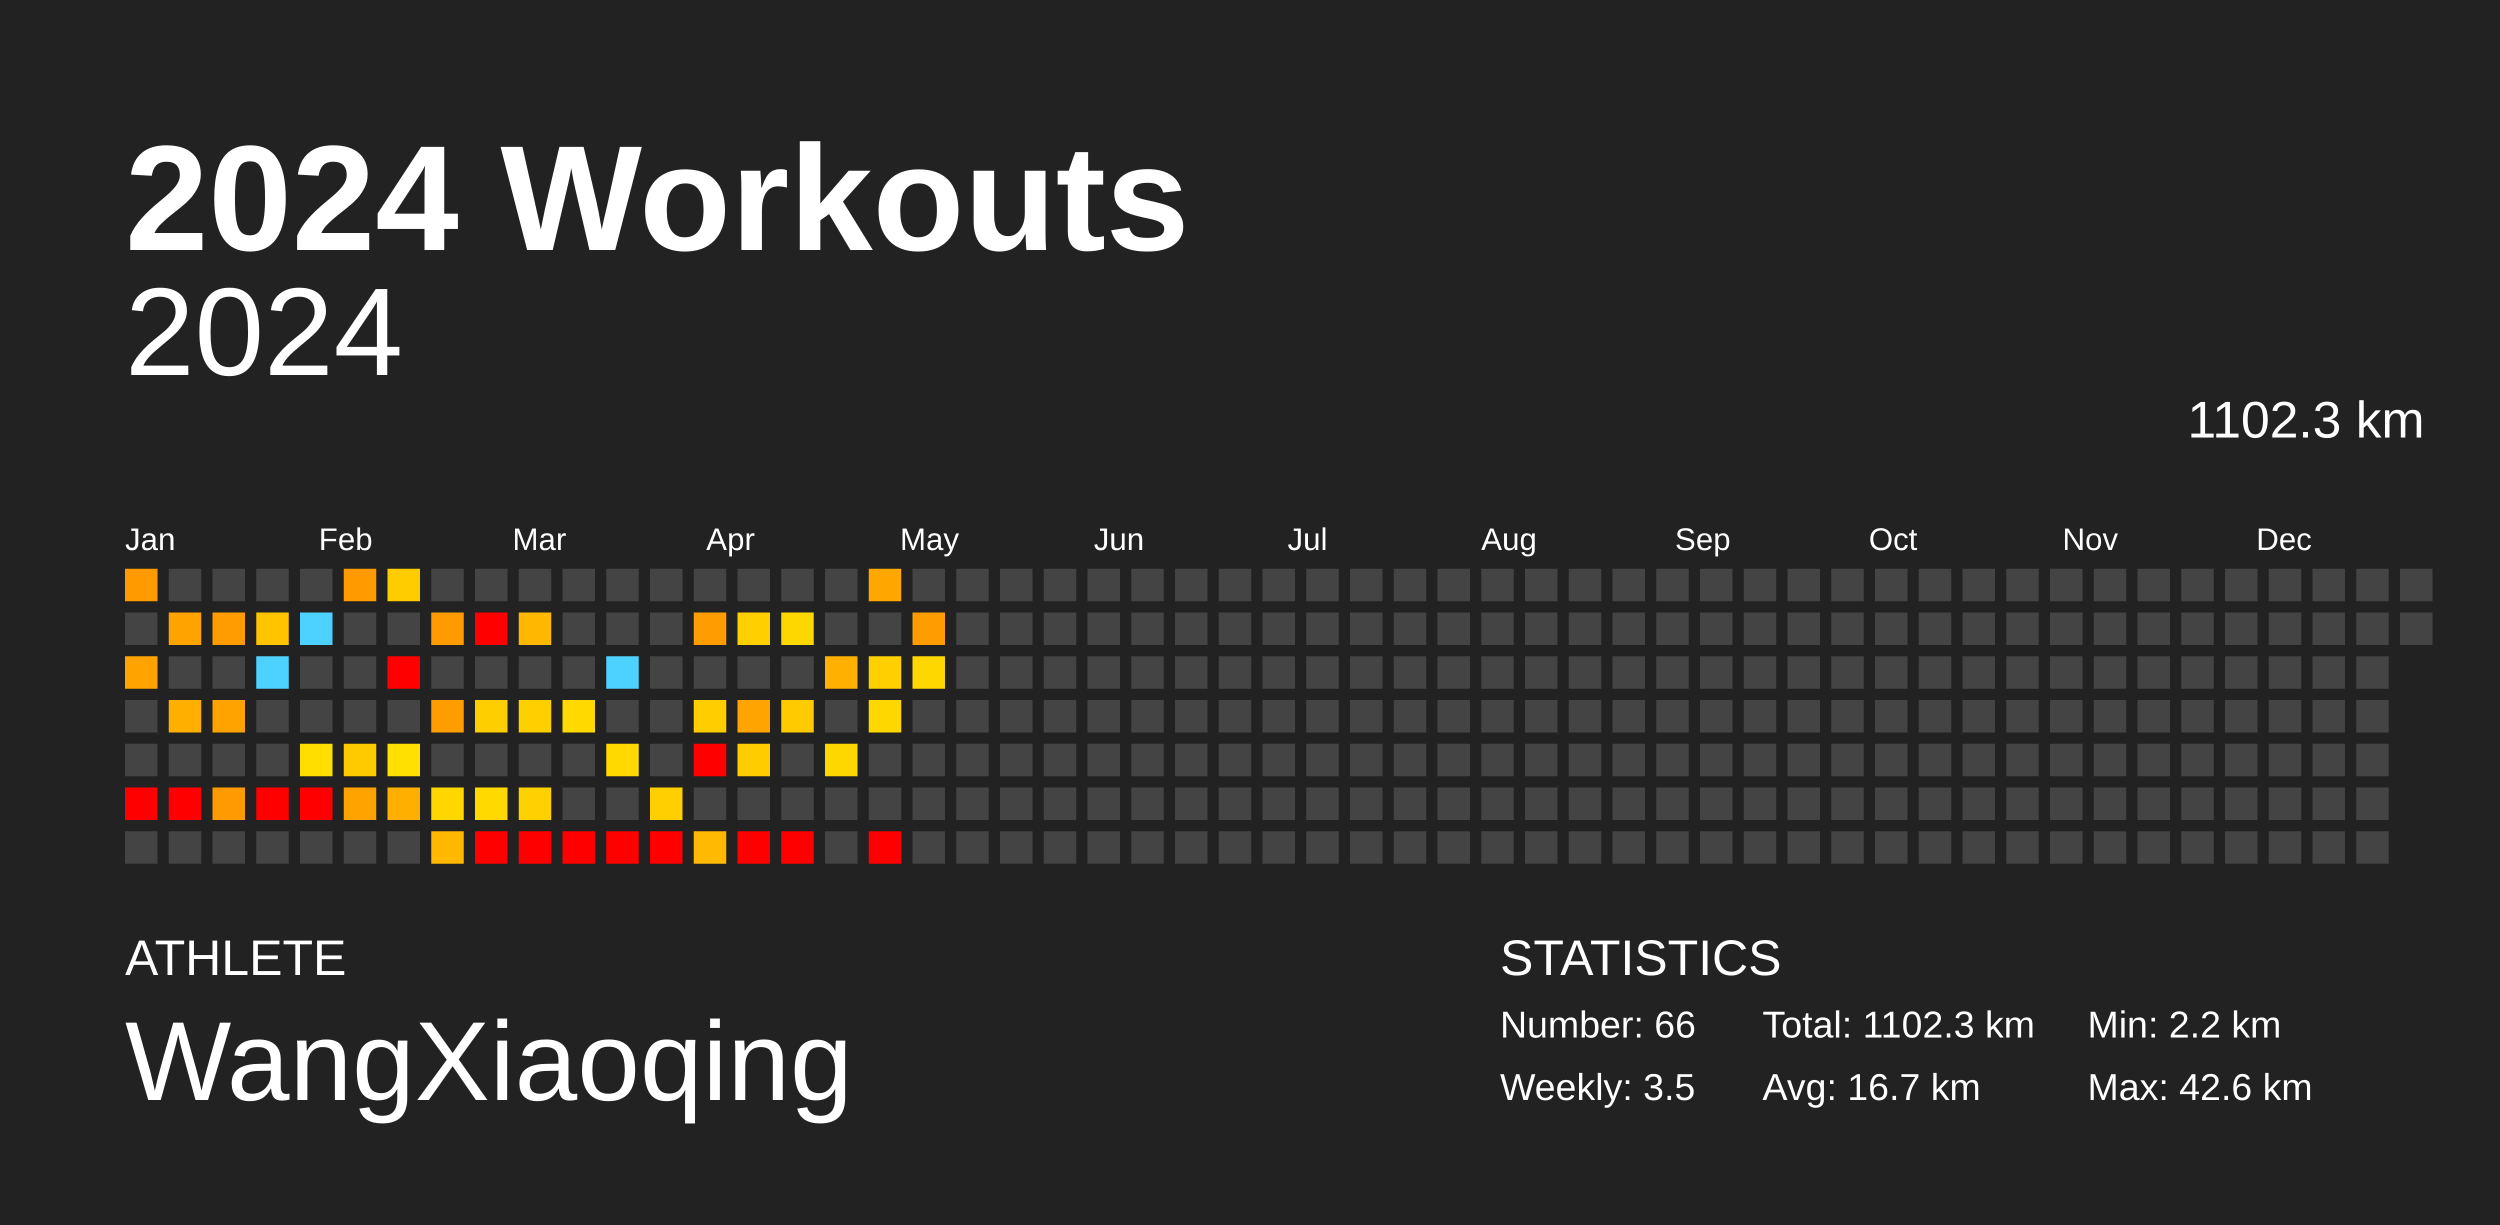
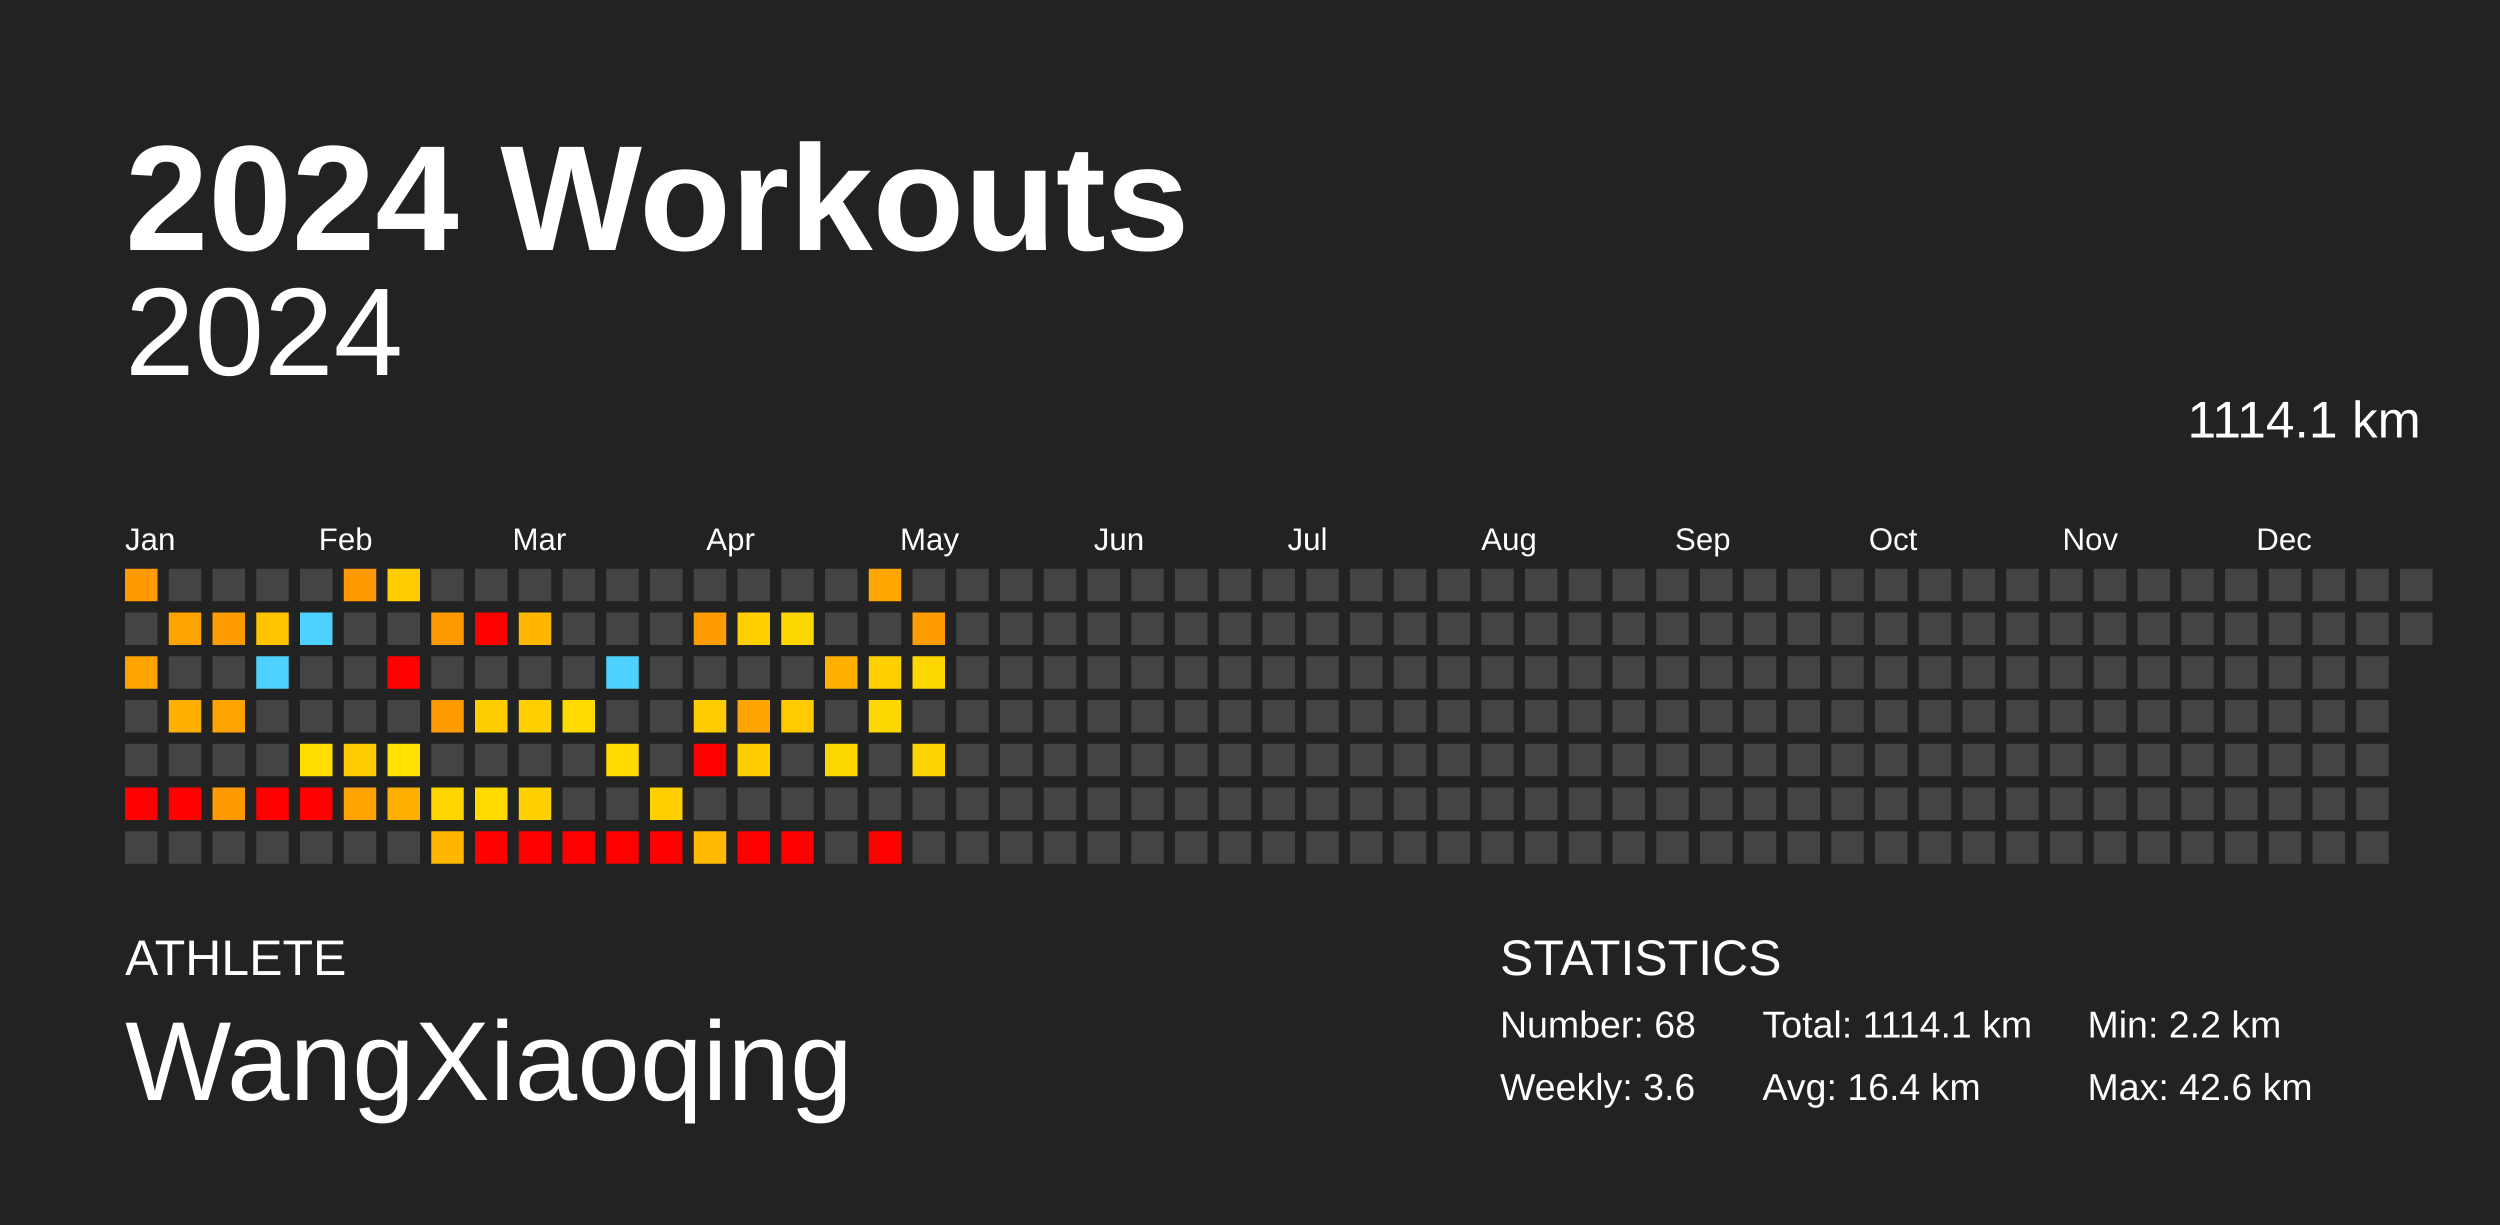
<svg xmlns="http://www.w3.org/2000/svg" baseProfile="full" height="98mm" version="1.1" viewBox="0,0,200,98" width="200mm">
  <defs />
  <rect fill="#222222" height="98" width="200" x="0" y="0" />
  <text fill="#FFFFFF" style="font-size:12px; font-family:Arial; font-weight:bold;" x="10" y="20">2024 Workouts</text>
  <text fill="#FFFFFF" style="font-size:4px; font-family:Arial" x="10" y="78">ATHLETE</text>
  <text fill="#FFFFFF" style="font-size:9px; font-family:Arial" x="10" y="88">WangXiaoqing</text>
  <text fill="#FFFFFF" style="font-size:4px; font-family:Arial" x="120" y="78">STATISTICS</text>
-   <text fill="#FFFFFF" style="font-size:3px; font-family:Arial" x="120" y="83">Number: 66</text>
-   <text fill="#FFFFFF" style="font-size:3px; font-family:Arial" x="120" y="88">Weekly: 3.5</text>
-   <text fill="#FFFFFF" style="font-size:3px; font-family:Arial" x="141" y="83">Total: 1102.3 km</text>
-   <text fill="#FFFFFF" style="font-size:3px; font-family:Arial" x="141" y="88">Avg: 16.7 km</text>
+   <text fill="#FFFFFF" style="font-size:3px; font-family:Arial" x="120" y="83">Number: 68</text>
+   <text fill="#FFFFFF" style="font-size:3px; font-family:Arial" x="120" y="88">Weekly: 3.6</text>
+   <text fill="#FFFFFF" style="font-size:3px; font-family:Arial" x="141" y="83">Total: 1114.1 km</text>
+   <text fill="#FFFFFF" style="font-size:3px; font-family:Arial" x="141" y="88">Avg: 16.4 km</text>
  <text fill="#FFFFFF" style="font-size:3px; font-family:Arial" x="167" y="83">Min: 2.2 km</text>
  <text fill="#FFFFFF" style="font-size:3px; font-family:Arial" x="167" y="88">Max: 42.6 km</text>
  <text alignment-baseline="hanging" fill="#FFFFFF" style="font-size:10.0px; font-family:Arial;" x="10" y="30">2024</text>
-   <text alignment-baseline="hanging" fill="#FFFFFF" style="font-size:4.125px; font-family:Arial;" x="175" y="35">1102.3 km</text>
+   <text alignment-baseline="hanging" fill="#FFFFFF" style="font-size:4.125px; font-family:Arial;" x="175" y="35">1114.1 km</text>
  <text fill="#FFFFFF" style="font-size:2.5px; font-family:Arial" x="10.0" y="44">Jan</text>
  <text fill="#FFFFFF" style="font-size:2.5px; font-family:Arial" x="25.5" y="44">Feb</text>
  <text fill="#FFFFFF" style="font-size:2.5px; font-family:Arial" x="41.0" y="44">Mar</text>
  <text fill="#FFFFFF" style="font-size:2.5px; font-family:Arial" x="56.5" y="44">Apr</text>
  <text fill="#FFFFFF" style="font-size:2.5px; font-family:Arial" x="72.0" y="44">May</text>
  <text fill="#FFFFFF" style="font-size:2.5px; font-family:Arial" x="87.5" y="44">Jun</text>
  <text fill="#FFFFFF" style="font-size:2.5px; font-family:Arial" x="103.0" y="44">Jul</text>
  <text fill="#FFFFFF" style="font-size:2.5px; font-family:Arial" x="118.5" y="44">Aug</text>
  <text fill="#FFFFFF" style="font-size:2.5px; font-family:Arial" x="134.0" y="44">Sep</text>
  <text fill="#FFFFFF" style="font-size:2.5px; font-family:Arial" x="149.5" y="44">Oct</text>
  <text fill="#FFFFFF" style="font-size:2.5px; font-family:Arial" x="165.0" y="44">Nov</text>
  <text fill="#FFFFFF" style="font-size:2.5px; font-family:Arial" x="180.5" y="44">Dec</text>
  <rect fill="#ff9b00" height="2.6" width="2.6" x="10.0" y="45.5" />
  <rect fill="#444444" height="2.6" width="2.6" x="10.0" y="49.0" />
  <rect fill="#ffa300" height="2.6" width="2.6" x="10.0" y="52.5" />
  <rect fill="#444444" height="2.6" width="2.6" x="10.0" y="56.0" />
  <rect fill="#444444" height="2.6" width="2.6" x="10.0" y="59.5" />
  <rect fill="red" height="2.6" width="2.6" x="10.0" y="63.0" />
  <rect fill="#444444" height="2.6" width="2.6" x="10.0" y="66.5" />
  <rect fill="#444444" height="2.6" width="2.6" x="13.5" y="45.5" />
  <rect fill="#ffa300" height="2.6" width="2.6" x="13.5" y="49.0" />
  <rect fill="#444444" height="2.6" width="2.6" x="13.5" y="52.5" />
  <rect fill="#ffaf00" height="2.6" width="2.6" x="13.5" y="56.0" />
  <rect fill="#444444" height="2.6" width="2.6" x="13.5" y="59.5" />
  <rect fill="red" height="2.6" width="2.6" x="13.5" y="63.0" />
  <rect fill="#444444" height="2.6" width="2.6" x="13.5" y="66.5" />
  <rect fill="#444444" height="2.6" width="2.6" x="17.0" y="45.5" />
  <rect fill="#ff9c00" height="2.6" width="2.6" x="17.0" y="49.0" />
  <rect fill="#444444" height="2.6" width="2.6" x="17.0" y="52.5" />
  <rect fill="#ffa300" height="2.6" width="2.6" x="17.0" y="56.0" />
  <rect fill="#444444" height="2.6" width="2.6" x="17.0" y="59.5" />
  <rect fill="#ff9b00" height="2.6" width="2.6" x="17.0" y="63.0" />
  <rect fill="#444444" height="2.6" width="2.6" x="17.0" y="66.5" />
  <rect fill="#444444" height="2.6" width="2.6" x="20.5" y="45.5" />
  <rect fill="#ffc300" height="2.6" width="2.6" x="20.5" y="49.0" />
  <rect fill="#4dd2ff" height="2.6" width="2.6" x="20.5" y="52.5" />
  <rect fill="#444444" height="2.6" width="2.6" x="20.5" y="56.0" />
  <rect fill="#444444" height="2.6" width="2.6" x="20.5" y="59.5" />
  <rect fill="red" height="2.6" width="2.6" x="20.5" y="63.0" />
  <rect fill="#444444" height="2.6" width="2.6" x="20.5" y="66.5" />
  <rect fill="#444444" height="2.6" width="2.6" x="24.0" y="45.5" />
  <rect fill="#4dd2ff" height="2.6" width="2.6" x="24.0" y="49.0" />
  <rect fill="#444444" height="2.6" width="2.6" x="24.0" y="52.5" />
  <rect fill="#444444" height="2.6" width="2.6" x="24.0" y="56.0" />
  <rect fill="#ffde00" height="2.6" width="2.6" x="24.0" y="59.5" />
  <rect fill="red" height="2.6" width="2.6" x="24.0" y="63.0" />
  <rect fill="#444444" height="2.6" width="2.6" x="24.0" y="66.5" />
  <rect fill="#ff9b00" height="2.6" width="2.6" x="27.5" y="45.5" />
  <rect fill="#444444" height="2.6" width="2.6" x="27.5" y="49.0" />
  <rect fill="#444444" height="2.6" width="2.6" x="27.5" y="52.5" />
  <rect fill="#444444" height="2.6" width="2.6" x="27.5" y="56.0" />
  <rect fill="#ffcb00" height="2.6" width="2.6" x="27.5" y="59.5" />
  <rect fill="#ffa300" height="2.6" width="2.6" x="27.5" y="63.0" />
  <rect fill="#444444" height="2.6" width="2.6" x="27.5" y="66.5" />
  <rect fill="#ffcc00" height="2.6" width="2.6" x="31.0" y="45.5" />
  <rect fill="#444444" height="2.6" width="2.6" x="31.0" y="49.0" />
  <rect fill="red" height="2.6" width="2.6" x="31.0" y="52.5" />
  <rect fill="#444444" height="2.6" width="2.6" x="31.0" y="56.0" />
  <rect fill="#ffe000" height="2.6" width="2.6" x="31.0" y="59.5" />
  <rect fill="#ffaf00" height="2.6" width="2.6" x="31.0" y="63.0" />
  <rect fill="#444444" height="2.6" width="2.6" x="31.0" y="66.5" />
  <rect fill="#444444" height="2.6" width="2.6" x="34.5" y="45.5" />
  <rect fill="#ff9b00" height="2.6" width="2.6" x="34.5" y="49.0" />
  <rect fill="#444444" height="2.6" width="2.6" x="34.5" y="52.5" />
  <rect fill="#ff9c00" height="2.6" width="2.6" x="34.5" y="56.0" />
  <rect fill="#444444" height="2.6" width="2.6" x="34.5" y="59.5" />
  <rect fill="#ffd600" height="2.6" width="2.6" x="34.5" y="63.0" />
  <rect fill="#ffb700" height="2.6" width="2.6" x="34.5" y="66.5" />
  <rect fill="#444444" height="2.6" width="2.6" x="38.0" y="45.5" />
  <rect fill="red" height="2.6" width="2.6" x="38.0" y="49.0" />
  <rect fill="#444444" height="2.6" width="2.6" x="38.0" y="52.5" />
  <rect fill="#ffce00" height="2.6" width="2.6" x="38.0" y="56.0" />
  <rect fill="#444444" height="2.6" width="2.6" x="38.0" y="59.5" />
  <rect fill="#ffd900" height="2.6" width="2.6" x="38.0" y="63.0" />
  <rect fill="red" height="2.6" width="2.6" x="38.0" y="66.5" />
  <rect fill="#444444" height="2.6" width="2.6" x="41.5" y="45.5" />
  <rect fill="#ffb700" height="2.6" width="2.6" x="41.5" y="49.0" />
  <rect fill="#444444" height="2.6" width="2.6" x="41.5" y="52.5" />
  <rect fill="#ffd000" height="2.6" width="2.6" x="41.5" y="56.0" />
  <rect fill="#444444" height="2.6" width="2.6" x="41.5" y="59.5" />
  <rect fill="#ffd100" height="2.6" width="2.6" x="41.5" y="63.0" />
  <rect fill="red" height="2.6" width="2.6" x="41.5" y="66.5" />
  <rect fill="#444444" height="2.6" width="2.6" x="45.0" y="45.5" />
  <rect fill="#444444" height="2.6" width="2.6" x="45.0" y="49.0" />
  <rect fill="#444444" height="2.6" width="2.6" x="45.0" y="52.5" />
  <rect fill="#ffd900" height="2.6" width="2.6" x="45.0" y="56.0" />
  <rect fill="#444444" height="2.6" width="2.6" x="45.0" y="59.5" />
  <rect fill="#444444" height="2.6" width="2.6" x="45.0" y="63.0" />
  <rect fill="red" height="2.6" width="2.6" x="45.0" y="66.5" />
  <rect fill="#444444" height="2.6" width="2.6" x="48.5" y="45.5" />
  <rect fill="#444444" height="2.6" width="2.6" x="48.5" y="49.0" />
  <rect fill="#4dd2ff" height="2.6" width="2.6" x="48.5" y="52.5" />
  <rect fill="#444444" height="2.6" width="2.6" x="48.5" y="56.0" />
  <rect fill="#ffd900" height="2.6" width="2.6" x="48.5" y="59.5" />
  <rect fill="#444444" height="2.6" width="2.6" x="48.5" y="63.0" />
  <rect fill="red" height="2.6" width="2.6" x="48.5" y="66.5" />
  <rect fill="#444444" height="2.6" width="2.6" x="52.0" y="45.5" />
  <rect fill="#444444" height="2.6" width="2.6" x="52.0" y="49.0" />
  <rect fill="#444444" height="2.6" width="2.6" x="52.0" y="52.5" />
  <rect fill="#444444" height="2.6" width="2.6" x="52.0" y="56.0" />
  <rect fill="#444444" height="2.6" width="2.6" x="52.0" y="59.5" />
  <rect fill="#ffcf00" height="2.6" width="2.6" x="52.0" y="63.0" />
  <rect fill="red" height="2.6" width="2.6" x="52.0" y="66.5" />
  <rect fill="#444444" height="2.6" width="2.6" x="55.5" y="45.5" />
  <rect fill="#ff9c00" height="2.6" width="2.6" x="55.5" y="49.0" />
  <rect fill="#444444" height="2.6" width="2.6" x="55.5" y="52.5" />
  <rect fill="#ffcd00" height="2.6" width="2.6" x="55.5" y="56.0" />
  <rect fill="red" height="2.6" width="2.6" x="55.5" y="59.5" />
  <rect fill="#444444" height="2.6" width="2.6" x="55.5" y="63.0" />
  <rect fill="#ffb900" height="2.6" width="2.6" x="55.5" y="66.5" />
  <rect fill="#444444" height="2.6" width="2.6" x="59.0" y="45.5" />
  <rect fill="#ffcf00" height="2.6" width="2.6" x="59.0" y="49.0" />
  <rect fill="#444444" height="2.6" width="2.6" x="59.0" y="52.5" />
  <rect fill="#ffa400" height="2.6" width="2.6" x="59.0" y="56.0" />
  <rect fill="#ffcc00" height="2.6" width="2.6" x="59.0" y="59.5" />
  <rect fill="#444444" height="2.6" width="2.6" x="59.0" y="63.0" />
  <rect fill="red" height="2.6" width="2.6" x="59.0" y="66.5" />
  <rect fill="#444444" height="2.6" width="2.6" x="62.5" y="45.5" />
  <rect fill="#ffd700" height="2.6" width="2.6" x="62.5" y="49.0" />
  <rect fill="#444444" height="2.6" width="2.6" x="62.5" y="52.5" />
  <rect fill="#ffcb00" height="2.6" width="2.6" x="62.5" y="56.0" />
  <rect fill="#444444" height="2.6" width="2.6" x="62.5" y="59.5" />
  <rect fill="#444444" height="2.6" width="2.6" x="62.5" y="63.0" />
  <rect fill="red" height="2.6" width="2.6" x="62.5" y="66.5" />
  <rect fill="#444444" height="2.6" width="2.6" x="66.0" y="45.5" />
  <rect fill="#444444" height="2.6" width="2.6" x="66.0" y="49.0" />
  <rect fill="#ffb000" height="2.6" width="2.6" x="66.0" y="52.5" />
  <rect fill="#444444" height="2.6" width="2.6" x="66.0" y="56.0" />
  <rect fill="#ffd700" height="2.6" width="2.6" x="66.0" y="59.5" />
  <rect fill="#444444" height="2.6" width="2.6" x="66.0" y="63.0" />
  <rect fill="#444444" height="2.6" width="2.6" x="66.0" y="66.5" />
  <rect fill="#ffa700" height="2.6" width="2.6" x="69.5" y="45.5" />
  <rect fill="#444444" height="2.6" width="2.6" x="69.5" y="49.0" />
  <rect fill="#ffd000" height="2.6" width="2.6" x="69.5" y="52.5" />
  <rect fill="#ffd700" height="2.6" width="2.6" x="69.5" y="56.0" />
  <rect fill="#444444" height="2.6" width="2.6" x="69.5" y="59.5" />
  <rect fill="#444444" height="2.6" width="2.6" x="69.5" y="63.0" />
  <rect fill="red" height="2.6" width="2.6" x="69.5" y="66.5" />
  <rect fill="#444444" height="2.6" width="2.6" x="73.0" y="45.5" />
  <rect fill="#ff9c00" height="2.6" width="2.6" x="73.0" y="49.0" />
  <rect fill="#ffd700" height="2.6" width="2.6" x="73.0" y="52.5" />
  <rect fill="#444444" height="2.6" width="2.6" x="73.0" y="56.0" />
-   <rect fill="#444444" height="2.6" width="2.6" x="73.0" y="59.5" />
+   <rect fill="#ffd300" height="2.6" width="2.6" x="73.0" y="59.5" />
  <rect fill="#444444" height="2.6" width="2.6" x="73.0" y="63.0" />
  <rect fill="#444444" height="2.6" width="2.6" x="73.0" y="66.5" />
  <rect fill="#444444" height="2.6" width="2.6" x="76.5" y="45.5" />
  <rect fill="#444444" height="2.6" width="2.6" x="76.5" y="49.0" />
  <rect fill="#444444" height="2.6" width="2.6" x="76.5" y="52.5" />
  <rect fill="#444444" height="2.6" width="2.6" x="76.5" y="56.0" />
  <rect fill="#444444" height="2.6" width="2.6" x="76.5" y="59.5" />
  <rect fill="#444444" height="2.6" width="2.6" x="76.5" y="63.0" />
  <rect fill="#444444" height="2.6" width="2.6" x="76.5" y="66.5" />
  <rect fill="#444444" height="2.6" width="2.6" x="80.0" y="45.5" />
  <rect fill="#444444" height="2.6" width="2.6" x="80.0" y="49.0" />
  <rect fill="#444444" height="2.6" width="2.6" x="80.0" y="52.5" />
  <rect fill="#444444" height="2.6" width="2.6" x="80.0" y="56.0" />
  <rect fill="#444444" height="2.6" width="2.6" x="80.0" y="59.5" />
  <rect fill="#444444" height="2.6" width="2.6" x="80.0" y="63.0" />
  <rect fill="#444444" height="2.6" width="2.6" x="80.0" y="66.5" />
  <rect fill="#444444" height="2.6" width="2.6" x="83.5" y="45.5" />
  <rect fill="#444444" height="2.6" width="2.6" x="83.5" y="49.0" />
  <rect fill="#444444" height="2.6" width="2.6" x="83.5" y="52.5" />
  <rect fill="#444444" height="2.6" width="2.6" x="83.5" y="56.0" />
  <rect fill="#444444" height="2.6" width="2.6" x="83.5" y="59.5" />
  <rect fill="#444444" height="2.6" width="2.6" x="83.5" y="63.0" />
  <rect fill="#444444" height="2.6" width="2.6" x="83.5" y="66.5" />
  <rect fill="#444444" height="2.6" width="2.6" x="87.0" y="45.5" />
  <rect fill="#444444" height="2.6" width="2.6" x="87.0" y="49.0" />
  <rect fill="#444444" height="2.6" width="2.6" x="87.0" y="52.5" />
  <rect fill="#444444" height="2.6" width="2.6" x="87.0" y="56.0" />
  <rect fill="#444444" height="2.6" width="2.6" x="87.0" y="59.5" />
  <rect fill="#444444" height="2.6" width="2.6" x="87.0" y="63.0" />
  <rect fill="#444444" height="2.6" width="2.6" x="87.0" y="66.5" />
  <rect fill="#444444" height="2.6" width="2.6" x="90.5" y="45.5" />
  <rect fill="#444444" height="2.6" width="2.6" x="90.5" y="49.0" />
  <rect fill="#444444" height="2.6" width="2.6" x="90.5" y="52.5" />
  <rect fill="#444444" height="2.6" width="2.6" x="90.5" y="56.0" />
  <rect fill="#444444" height="2.6" width="2.6" x="90.5" y="59.5" />
  <rect fill="#444444" height="2.6" width="2.6" x="90.5" y="63.0" />
  <rect fill="#444444" height="2.6" width="2.6" x="90.5" y="66.5" />
  <rect fill="#444444" height="2.6" width="2.6" x="94.0" y="45.5" />
  <rect fill="#444444" height="2.6" width="2.6" x="94.0" y="49.0" />
  <rect fill="#444444" height="2.6" width="2.6" x="94.0" y="52.5" />
  <rect fill="#444444" height="2.6" width="2.6" x="94.0" y="56.0" />
  <rect fill="#444444" height="2.6" width="2.6" x="94.0" y="59.5" />
  <rect fill="#444444" height="2.6" width="2.6" x="94.0" y="63.0" />
  <rect fill="#444444" height="2.6" width="2.6" x="94.0" y="66.5" />
  <rect fill="#444444" height="2.6" width="2.6" x="97.5" y="45.5" />
  <rect fill="#444444" height="2.6" width="2.6" x="97.5" y="49.0" />
  <rect fill="#444444" height="2.6" width="2.6" x="97.5" y="52.5" />
  <rect fill="#444444" height="2.6" width="2.6" x="97.5" y="56.0" />
  <rect fill="#444444" height="2.6" width="2.6" x="97.5" y="59.5" />
  <rect fill="#444444" height="2.6" width="2.6" x="97.5" y="63.0" />
  <rect fill="#444444" height="2.6" width="2.6" x="97.5" y="66.5" />
  <rect fill="#444444" height="2.6" width="2.6" x="101.0" y="45.5" />
  <rect fill="#444444" height="2.6" width="2.6" x="101.0" y="49.0" />
  <rect fill="#444444" height="2.6" width="2.6" x="101.0" y="52.5" />
  <rect fill="#444444" height="2.6" width="2.6" x="101.0" y="56.0" />
  <rect fill="#444444" height="2.6" width="2.6" x="101.0" y="59.5" />
  <rect fill="#444444" height="2.6" width="2.6" x="101.0" y="63.0" />
  <rect fill="#444444" height="2.6" width="2.6" x="101.0" y="66.5" />
  <rect fill="#444444" height="2.6" width="2.6" x="104.5" y="45.5" />
  <rect fill="#444444" height="2.6" width="2.6" x="104.5" y="49.0" />
  <rect fill="#444444" height="2.6" width="2.6" x="104.5" y="52.5" />
  <rect fill="#444444" height="2.6" width="2.6" x="104.5" y="56.0" />
  <rect fill="#444444" height="2.6" width="2.6" x="104.5" y="59.5" />
  <rect fill="#444444" height="2.6" width="2.6" x="104.5" y="63.0" />
  <rect fill="#444444" height="2.6" width="2.6" x="104.5" y="66.5" />
  <rect fill="#444444" height="2.6" width="2.6" x="108.0" y="45.5" />
  <rect fill="#444444" height="2.6" width="2.6" x="108.0" y="49.0" />
  <rect fill="#444444" height="2.6" width="2.6" x="108.0" y="52.5" />
  <rect fill="#444444" height="2.6" width="2.6" x="108.0" y="56.0" />
  <rect fill="#444444" height="2.6" width="2.6" x="108.0" y="59.5" />
  <rect fill="#444444" height="2.6" width="2.6" x="108.0" y="63.0" />
  <rect fill="#444444" height="2.6" width="2.6" x="108.0" y="66.5" />
  <rect fill="#444444" height="2.6" width="2.6" x="111.5" y="45.5" />
  <rect fill="#444444" height="2.6" width="2.6" x="111.5" y="49.0" />
  <rect fill="#444444" height="2.6" width="2.6" x="111.5" y="52.5" />
  <rect fill="#444444" height="2.6" width="2.6" x="111.5" y="56.0" />
  <rect fill="#444444" height="2.6" width="2.6" x="111.5" y="59.5" />
  <rect fill="#444444" height="2.6" width="2.6" x="111.5" y="63.0" />
  <rect fill="#444444" height="2.6" width="2.6" x="111.5" y="66.5" />
  <rect fill="#444444" height="2.6" width="2.6" x="115.0" y="45.5" />
  <rect fill="#444444" height="2.6" width="2.6" x="115.0" y="49.0" />
  <rect fill="#444444" height="2.6" width="2.6" x="115.0" y="52.5" />
  <rect fill="#444444" height="2.6" width="2.6" x="115.0" y="56.0" />
  <rect fill="#444444" height="2.6" width="2.6" x="115.0" y="59.5" />
  <rect fill="#444444" height="2.6" width="2.6" x="115.0" y="63.0" />
  <rect fill="#444444" height="2.6" width="2.6" x="115.0" y="66.5" />
  <rect fill="#444444" height="2.6" width="2.6" x="118.5" y="45.5" />
  <rect fill="#444444" height="2.6" width="2.6" x="118.5" y="49.0" />
  <rect fill="#444444" height="2.6" width="2.6" x="118.5" y="52.5" />
  <rect fill="#444444" height="2.6" width="2.6" x="118.5" y="56.0" />
  <rect fill="#444444" height="2.6" width="2.6" x="118.5" y="59.5" />
  <rect fill="#444444" height="2.6" width="2.6" x="118.5" y="63.0" />
  <rect fill="#444444" height="2.6" width="2.6" x="118.5" y="66.5" />
  <rect fill="#444444" height="2.6" width="2.6" x="122.0" y="45.5" />
  <rect fill="#444444" height="2.6" width="2.6" x="122.0" y="49.0" />
  <rect fill="#444444" height="2.6" width="2.6" x="122.0" y="52.5" />
  <rect fill="#444444" height="2.6" width="2.6" x="122.0" y="56.0" />
  <rect fill="#444444" height="2.6" width="2.6" x="122.0" y="59.5" />
  <rect fill="#444444" height="2.6" width="2.6" x="122.0" y="63.0" />
  <rect fill="#444444" height="2.6" width="2.6" x="122.0" y="66.5" />
  <rect fill="#444444" height="2.6" width="2.6" x="125.5" y="45.5" />
  <rect fill="#444444" height="2.6" width="2.6" x="125.5" y="49.0" />
  <rect fill="#444444" height="2.6" width="2.6" x="125.5" y="52.5" />
  <rect fill="#444444" height="2.6" width="2.6" x="125.5" y="56.0" />
  <rect fill="#444444" height="2.6" width="2.6" x="125.5" y="59.5" />
  <rect fill="#444444" height="2.6" width="2.6" x="125.5" y="63.0" />
  <rect fill="#444444" height="2.6" width="2.6" x="125.5" y="66.5" />
  <rect fill="#444444" height="2.6" width="2.6" x="129.0" y="45.5" />
  <rect fill="#444444" height="2.6" width="2.6" x="129.0" y="49.0" />
  <rect fill="#444444" height="2.6" width="2.6" x="129.0" y="52.5" />
  <rect fill="#444444" height="2.6" width="2.6" x="129.0" y="56.0" />
  <rect fill="#444444" height="2.6" width="2.6" x="129.0" y="59.5" />
  <rect fill="#444444" height="2.6" width="2.6" x="129.0" y="63.0" />
  <rect fill="#444444" height="2.6" width="2.6" x="129.0" y="66.5" />
  <rect fill="#444444" height="2.6" width="2.6" x="132.5" y="45.5" />
  <rect fill="#444444" height="2.6" width="2.6" x="132.5" y="49.0" />
  <rect fill="#444444" height="2.6" width="2.6" x="132.5" y="52.5" />
  <rect fill="#444444" height="2.6" width="2.6" x="132.5" y="56.0" />
  <rect fill="#444444" height="2.6" width="2.6" x="132.5" y="59.5" />
  <rect fill="#444444" height="2.6" width="2.6" x="132.5" y="63.0" />
  <rect fill="#444444" height="2.6" width="2.6" x="132.5" y="66.5" />
  <rect fill="#444444" height="2.6" width="2.6" x="136.0" y="45.5" />
  <rect fill="#444444" height="2.6" width="2.6" x="136.0" y="49.0" />
  <rect fill="#444444" height="2.6" width="2.6" x="136.0" y="52.5" />
  <rect fill="#444444" height="2.6" width="2.6" x="136.0" y="56.0" />
  <rect fill="#444444" height="2.6" width="2.6" x="136.0" y="59.5" />
  <rect fill="#444444" height="2.6" width="2.6" x="136.0" y="63.0" />
  <rect fill="#444444" height="2.6" width="2.6" x="136.0" y="66.5" />
  <rect fill="#444444" height="2.6" width="2.6" x="139.5" y="45.5" />
  <rect fill="#444444" height="2.6" width="2.6" x="139.5" y="49.0" />
  <rect fill="#444444" height="2.6" width="2.6" x="139.5" y="52.5" />
  <rect fill="#444444" height="2.6" width="2.6" x="139.5" y="56.0" />
  <rect fill="#444444" height="2.6" width="2.6" x="139.5" y="59.5" />
  <rect fill="#444444" height="2.6" width="2.6" x="139.5" y="63.0" />
  <rect fill="#444444" height="2.6" width="2.6" x="139.5" y="66.5" />
  <rect fill="#444444" height="2.6" width="2.6" x="143.0" y="45.5" />
  <rect fill="#444444" height="2.6" width="2.6" x="143.0" y="49.0" />
  <rect fill="#444444" height="2.6" width="2.6" x="143.0" y="52.5" />
  <rect fill="#444444" height="2.6" width="2.6" x="143.0" y="56.0" />
  <rect fill="#444444" height="2.6" width="2.6" x="143.0" y="59.5" />
  <rect fill="#444444" height="2.6" width="2.6" x="143.0" y="63.0" />
  <rect fill="#444444" height="2.6" width="2.6" x="143.0" y="66.5" />
  <rect fill="#444444" height="2.6" width="2.6" x="146.5" y="45.5" />
  <rect fill="#444444" height="2.6" width="2.6" x="146.5" y="49.0" />
  <rect fill="#444444" height="2.6" width="2.6" x="146.5" y="52.5" />
  <rect fill="#444444" height="2.6" width="2.6" x="146.5" y="56.0" />
  <rect fill="#444444" height="2.6" width="2.6" x="146.5" y="59.5" />
  <rect fill="#444444" height="2.6" width="2.6" x="146.5" y="63.0" />
  <rect fill="#444444" height="2.6" width="2.6" x="146.5" y="66.5" />
  <rect fill="#444444" height="2.6" width="2.6" x="150.0" y="45.5" />
  <rect fill="#444444" height="2.6" width="2.6" x="150.0" y="49.0" />
  <rect fill="#444444" height="2.6" width="2.6" x="150.0" y="52.5" />
  <rect fill="#444444" height="2.6" width="2.6" x="150.0" y="56.0" />
  <rect fill="#444444" height="2.6" width="2.6" x="150.0" y="59.5" />
  <rect fill="#444444" height="2.6" width="2.6" x="150.0" y="63.0" />
  <rect fill="#444444" height="2.6" width="2.6" x="150.0" y="66.5" />
  <rect fill="#444444" height="2.6" width="2.6" x="153.5" y="45.5" />
  <rect fill="#444444" height="2.6" width="2.6" x="153.5" y="49.0" />
  <rect fill="#444444" height="2.6" width="2.6" x="153.5" y="52.5" />
  <rect fill="#444444" height="2.6" width="2.6" x="153.5" y="56.0" />
  <rect fill="#444444" height="2.6" width="2.6" x="153.5" y="59.5" />
  <rect fill="#444444" height="2.6" width="2.6" x="153.5" y="63.0" />
  <rect fill="#444444" height="2.6" width="2.6" x="153.5" y="66.5" />
  <rect fill="#444444" height="2.6" width="2.6" x="157.0" y="45.5" />
  <rect fill="#444444" height="2.6" width="2.6" x="157.0" y="49.0" />
  <rect fill="#444444" height="2.6" width="2.6" x="157.0" y="52.5" />
  <rect fill="#444444" height="2.6" width="2.6" x="157.0" y="56.0" />
  <rect fill="#444444" height="2.6" width="2.6" x="157.0" y="59.5" />
  <rect fill="#444444" height="2.6" width="2.6" x="157.0" y="63.0" />
  <rect fill="#444444" height="2.6" width="2.6" x="157.0" y="66.5" />
  <rect fill="#444444" height="2.6" width="2.6" x="160.5" y="45.5" />
  <rect fill="#444444" height="2.6" width="2.6" x="160.5" y="49.0" />
  <rect fill="#444444" height="2.6" width="2.6" x="160.5" y="52.5" />
  <rect fill="#444444" height="2.6" width="2.6" x="160.5" y="56.0" />
  <rect fill="#444444" height="2.6" width="2.6" x="160.5" y="59.5" />
  <rect fill="#444444" height="2.6" width="2.6" x="160.5" y="63.0" />
  <rect fill="#444444" height="2.6" width="2.6" x="160.5" y="66.5" />
  <rect fill="#444444" height="2.6" width="2.6" x="164.0" y="45.5" />
  <rect fill="#444444" height="2.6" width="2.6" x="164.0" y="49.0" />
  <rect fill="#444444" height="2.6" width="2.6" x="164.0" y="52.5" />
  <rect fill="#444444" height="2.6" width="2.6" x="164.0" y="56.0" />
  <rect fill="#444444" height="2.6" width="2.6" x="164.0" y="59.5" />
  <rect fill="#444444" height="2.6" width="2.6" x="164.0" y="63.0" />
  <rect fill="#444444" height="2.6" width="2.6" x="164.0" y="66.5" />
  <rect fill="#444444" height="2.6" width="2.6" x="167.5" y="45.5" />
  <rect fill="#444444" height="2.6" width="2.6" x="167.5" y="49.0" />
  <rect fill="#444444" height="2.6" width="2.6" x="167.5" y="52.5" />
  <rect fill="#444444" height="2.6" width="2.6" x="167.5" y="56.0" />
  <rect fill="#444444" height="2.6" width="2.6" x="167.5" y="59.5" />
  <rect fill="#444444" height="2.6" width="2.6" x="167.5" y="63.0" />
  <rect fill="#444444" height="2.6" width="2.6" x="167.5" y="66.5" />
  <rect fill="#444444" height="2.6" width="2.6" x="171.0" y="45.5" />
  <rect fill="#444444" height="2.6" width="2.6" x="171.0" y="49.0" />
  <rect fill="#444444" height="2.6" width="2.6" x="171.0" y="52.5" />
  <rect fill="#444444" height="2.6" width="2.6" x="171.0" y="56.0" />
  <rect fill="#444444" height="2.6" width="2.6" x="171.0" y="59.5" />
  <rect fill="#444444" height="2.6" width="2.6" x="171.0" y="63.0" />
  <rect fill="#444444" height="2.6" width="2.6" x="171.0" y="66.5" />
  <rect fill="#444444" height="2.6" width="2.6" x="174.5" y="45.5" />
  <rect fill="#444444" height="2.6" width="2.6" x="174.5" y="49.0" />
  <rect fill="#444444" height="2.6" width="2.6" x="174.5" y="52.5" />
  <rect fill="#444444" height="2.6" width="2.6" x="174.5" y="56.0" />
  <rect fill="#444444" height="2.6" width="2.6" x="174.5" y="59.5" />
  <rect fill="#444444" height="2.6" width="2.6" x="174.5" y="63.0" />
  <rect fill="#444444" height="2.6" width="2.6" x="174.5" y="66.5" />
  <rect fill="#444444" height="2.6" width="2.6" x="178.0" y="45.5" />
  <rect fill="#444444" height="2.6" width="2.6" x="178.0" y="49.0" />
  <rect fill="#444444" height="2.6" width="2.6" x="178.0" y="52.5" />
  <rect fill="#444444" height="2.6" width="2.6" x="178.0" y="56.0" />
  <rect fill="#444444" height="2.6" width="2.6" x="178.0" y="59.5" />
  <rect fill="#444444" height="2.6" width="2.6" x="178.0" y="63.0" />
  <rect fill="#444444" height="2.6" width="2.6" x="178.0" y="66.5" />
  <rect fill="#444444" height="2.6" width="2.6" x="181.5" y="45.5" />
  <rect fill="#444444" height="2.6" width="2.6" x="181.5" y="49.0" />
  <rect fill="#444444" height="2.6" width="2.6" x="181.5" y="52.5" />
  <rect fill="#444444" height="2.6" width="2.6" x="181.5" y="56.0" />
  <rect fill="#444444" height="2.6" width="2.6" x="181.5" y="59.5" />
  <rect fill="#444444" height="2.6" width="2.6" x="181.5" y="63.0" />
  <rect fill="#444444" height="2.6" width="2.6" x="181.5" y="66.5" />
  <rect fill="#444444" height="2.6" width="2.6" x="185.0" y="45.5" />
  <rect fill="#444444" height="2.6" width="2.6" x="185.0" y="49.0" />
  <rect fill="#444444" height="2.6" width="2.6" x="185.0" y="52.5" />
  <rect fill="#444444" height="2.6" width="2.6" x="185.0" y="56.0" />
  <rect fill="#444444" height="2.6" width="2.6" x="185.0" y="59.5" />
  <rect fill="#444444" height="2.6" width="2.6" x="185.0" y="63.0" />
  <rect fill="#444444" height="2.6" width="2.6" x="185.0" y="66.5" />
  <rect fill="#444444" height="2.6" width="2.6" x="188.5" y="45.5" />
  <rect fill="#444444" height="2.6" width="2.6" x="188.5" y="49.0" />
  <rect fill="#444444" height="2.6" width="2.6" x="188.5" y="52.5" />
  <rect fill="#444444" height="2.6" width="2.6" x="188.5" y="56.0" />
  <rect fill="#444444" height="2.6" width="2.6" x="188.5" y="59.5" />
  <rect fill="#444444" height="2.6" width="2.6" x="188.5" y="63.0" />
  <rect fill="#444444" height="2.6" width="2.6" x="188.5" y="66.5" />
  <rect fill="#444444" height="2.6" width="2.6" x="192.0" y="45.5" />
  <rect fill="#444444" height="2.6" width="2.6" x="192.0" y="49.0" />
</svg>
